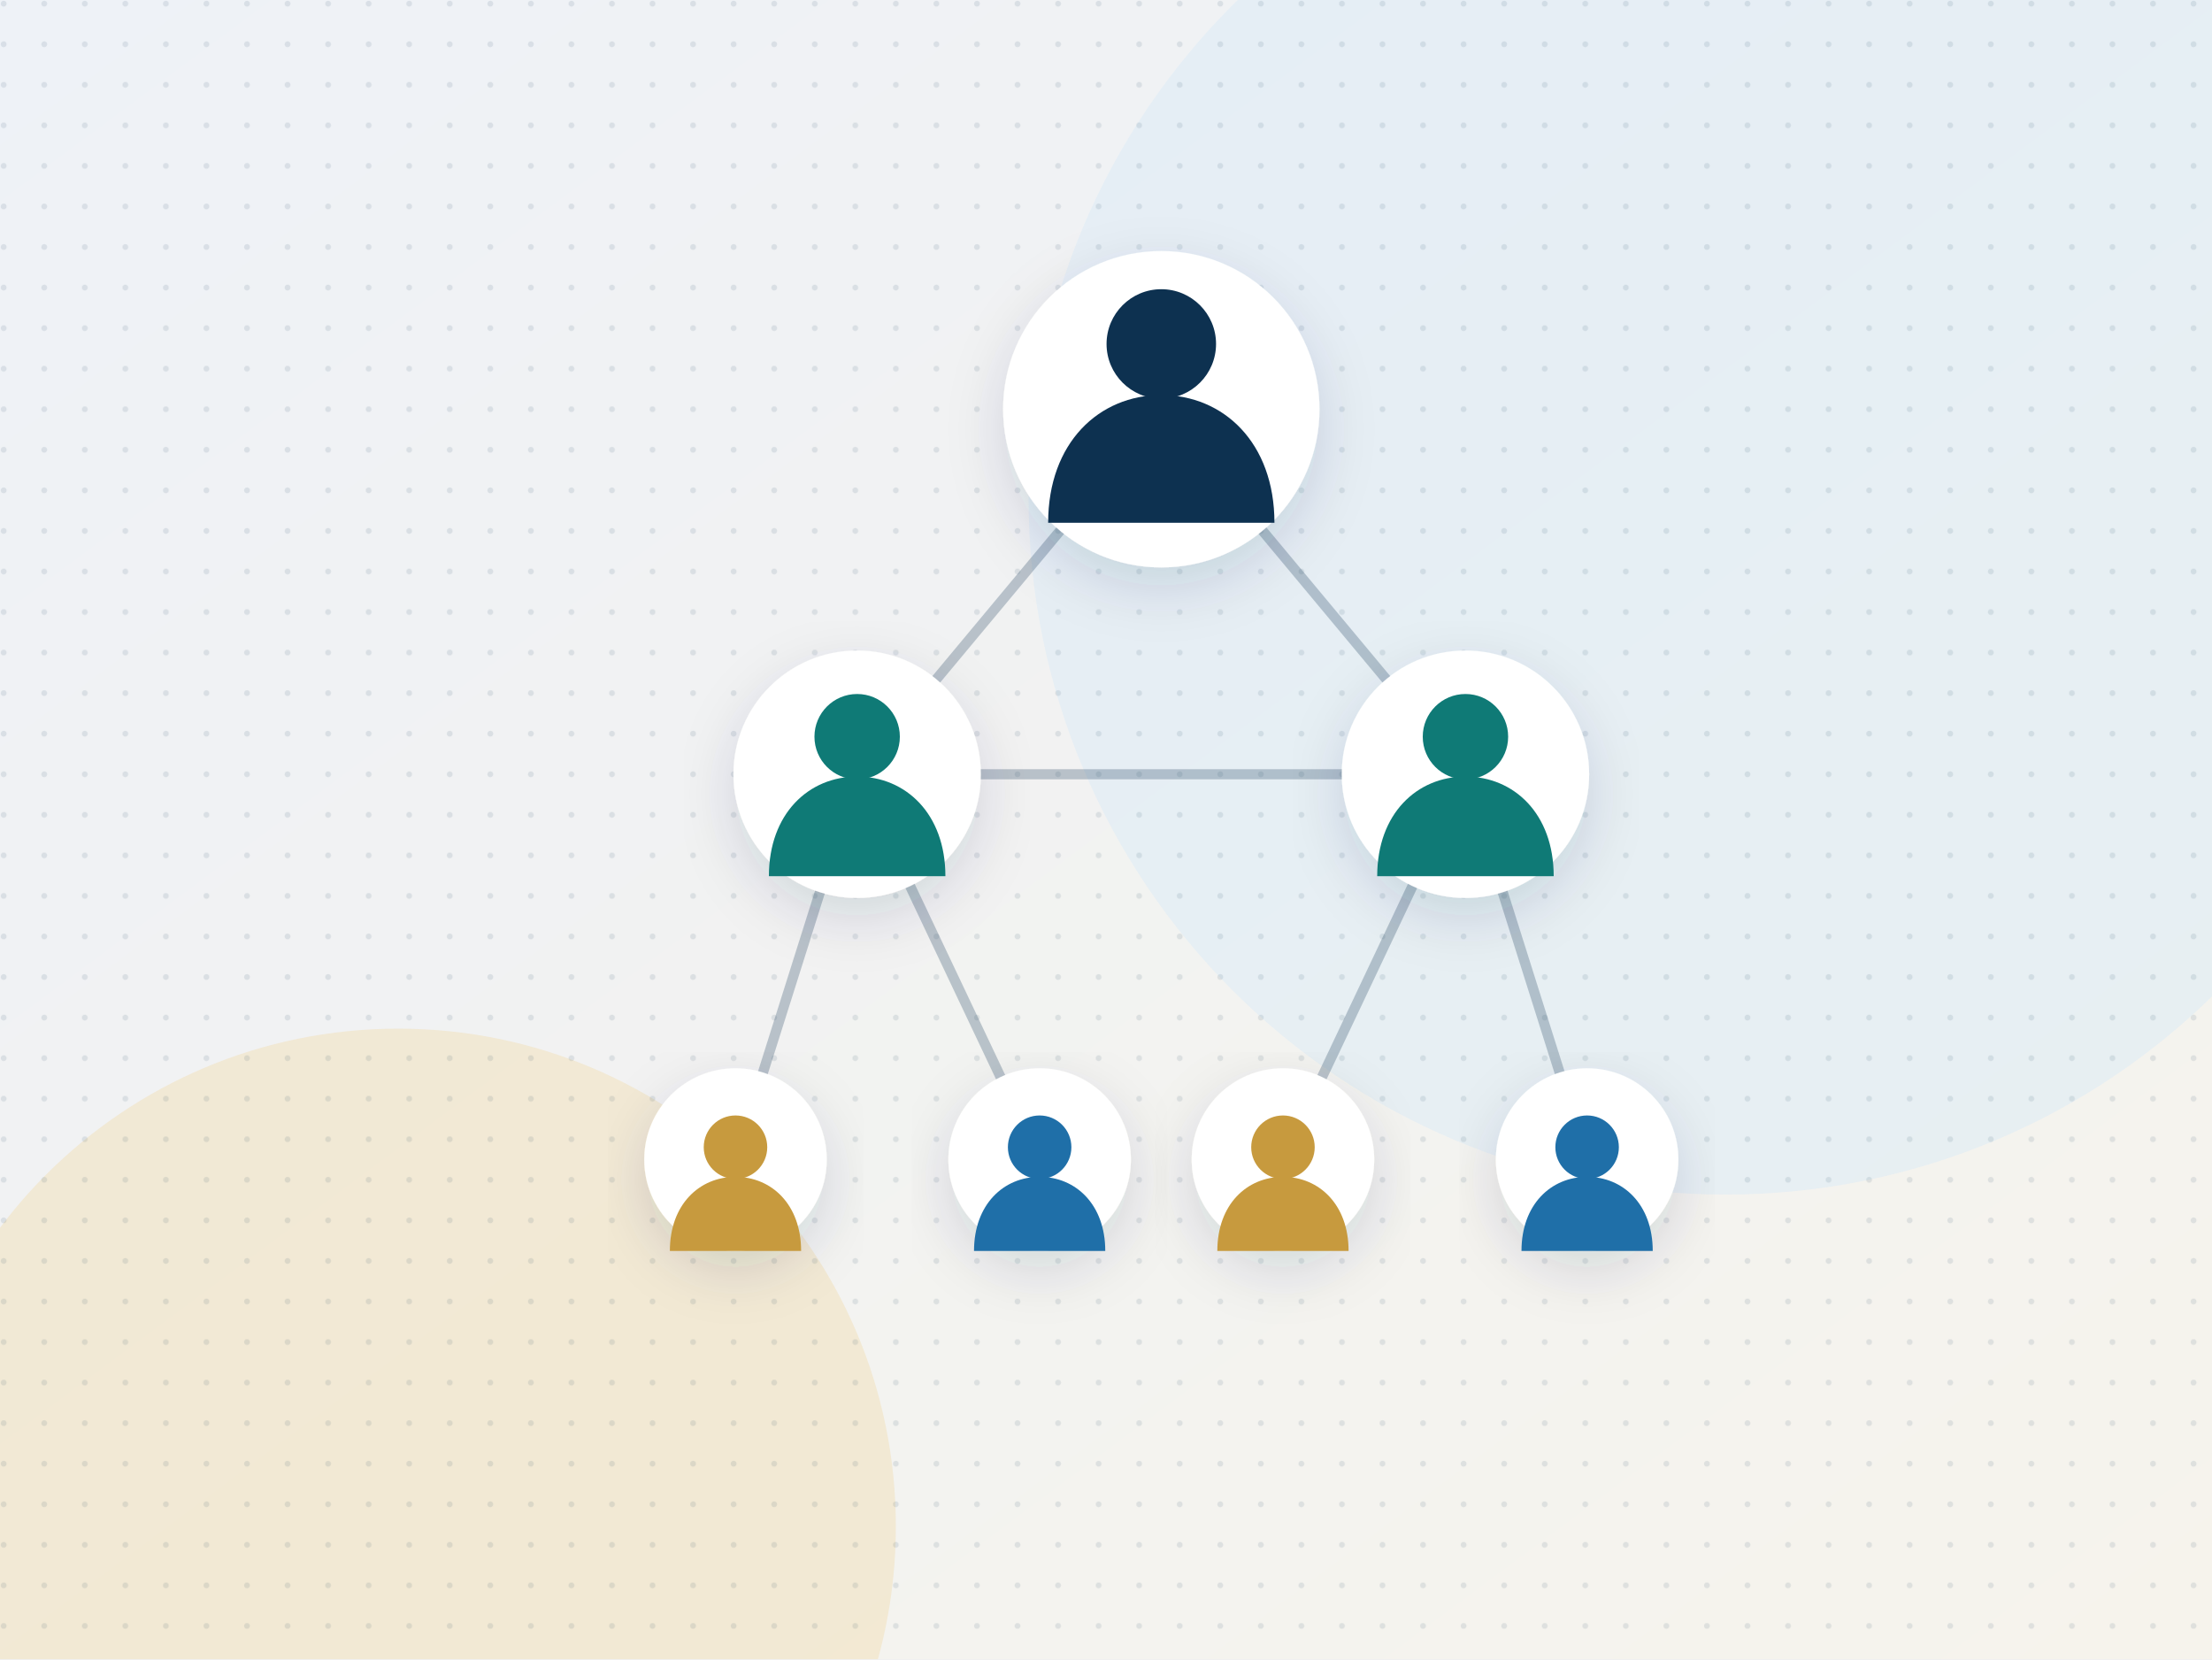
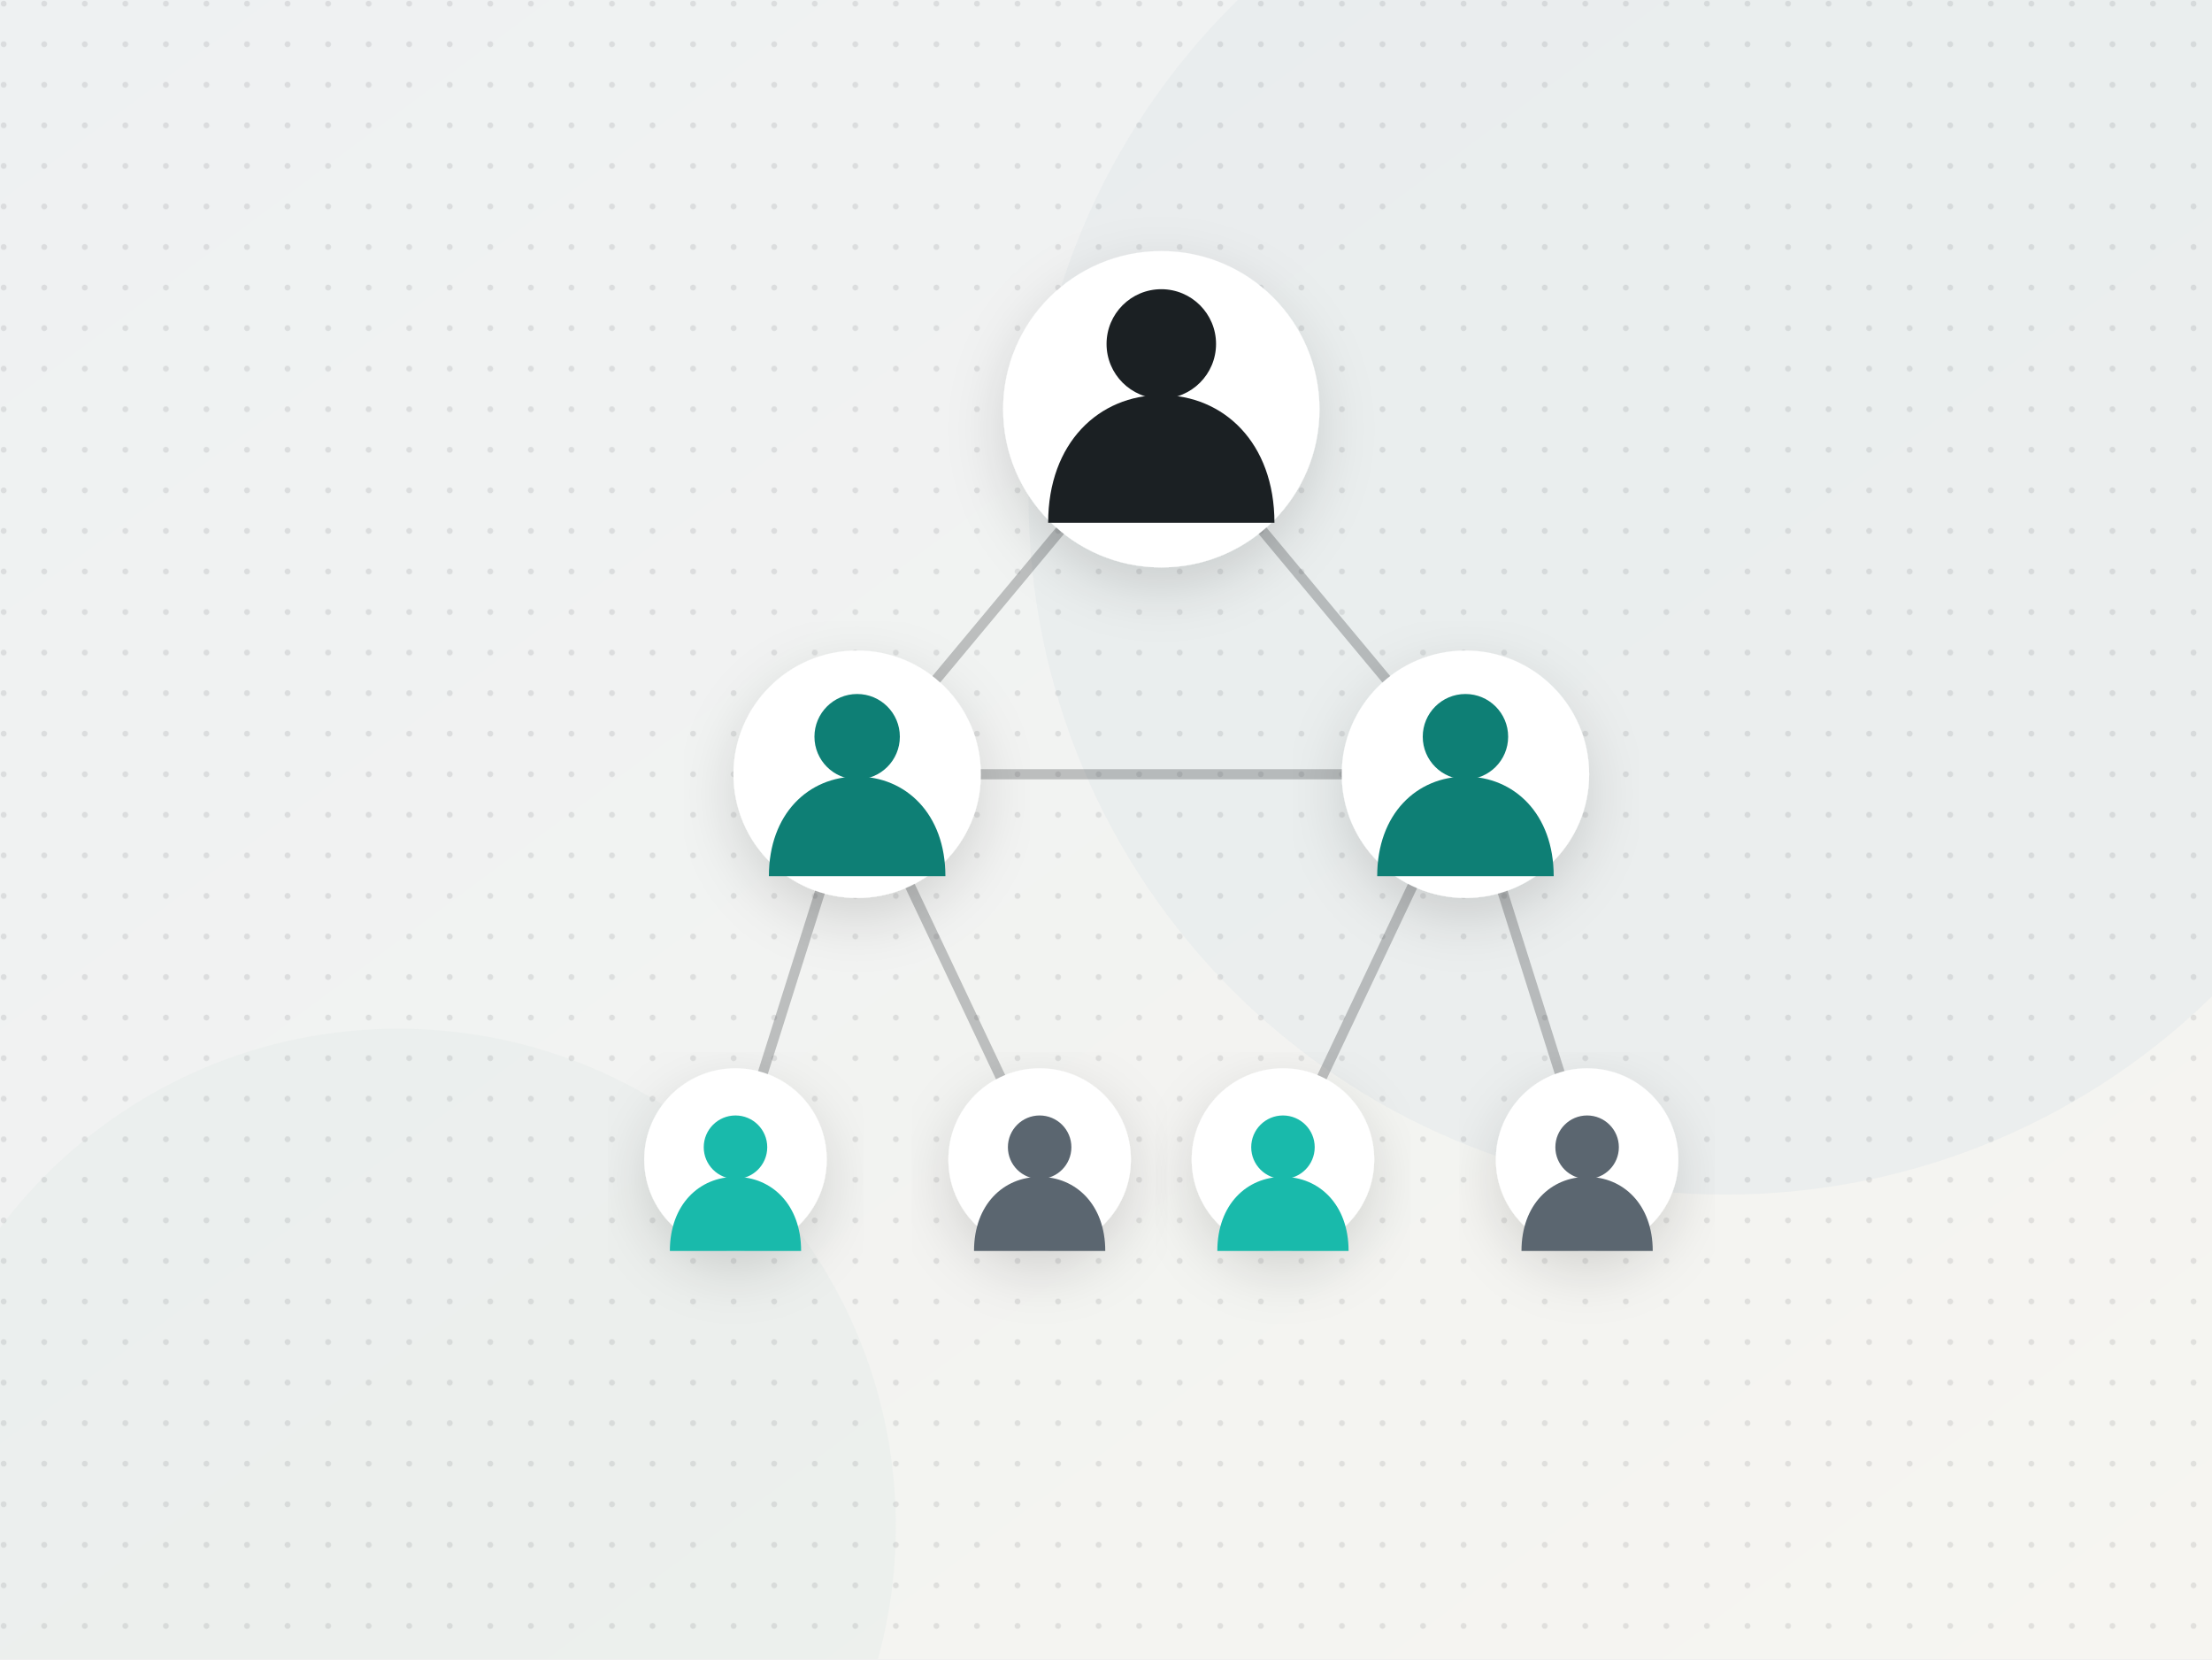
<svg xmlns="http://www.w3.org/2000/svg" viewBox="0 0 1200 900" preserveAspectRatio="xMidYMid slice" role="img">
  <defs>
    <linearGradient id="bg" x1="0" y1="0" x2="1" y2="1">
-       <stop offset="0" stop-color="#eef2f7" />
-       <stop offset="1" stop-color="#f6f3ec" />
+       <stop offset="0" stop-color="#eef1f2" />
+       <stop offset="1" stop-color="#f6f5f1" />
    </linearGradient>
    <linearGradient id="tg" x1="0" y1="0" x2="1" y2="1">
-       <stop offset="0" stop-color="#1b9a94" />
-       <stop offset="1" stop-color="#0f7a76" />
+       <stop offset="0" stop-color="#19baab" />
+       <stop offset="1" stop-color="#0e7f75" />
    </linearGradient>
    <linearGradient id="ng" x1="0" y1="0" x2="1" y2="1">
-       <stop offset="0" stop-color="#1d4a72" />
-       <stop offset="1" stop-color="#0d3150" />
+       <stop offset="0" stop-color="#30373b" />
+       <stop offset="1" stop-color="#1b2023" />
    </linearGradient>
    <linearGradient id="gg" x1="0" y1="0" x2="1" y2="1">
-       <stop offset="0" stop-color="#e2bd6c" />
-       <stop offset="1" stop-color="#c79a3e" />
+       <stop offset="0" stop-color="#6fd6cc" />
+       <stop offset="1" stop-color="#19baab" />
    </linearGradient>
    <pattern id="dots" width="22" height="22" patternUnits="userSpaceOnUse">
-       <circle cx="2" cy="2" r="1.6" fill="#0d3150" opacity=".14" />
+       <circle cx="2" cy="2" r="1.6" fill="#1b2023" opacity=".14" />
    </pattern>
    <filter id="sh" x="-20%" y="-20%" width="140%" height="160%">
-       <feDropShadow dx="0" dy="10" stdDeviation="14" flood-color="#0d3150" flood-opacity=".14" />
+       <feDropShadow dx="0" dy="10" stdDeviation="14" flood-color="#1b2023" flood-opacity=".14" />
    </filter>
  </defs>
  <rect width="1200" height="900" fill="url(#bg)" />
-   <circle cx="936" cy="270" r="378" fill="#dcebf6" opacity=".55" />
-   <circle cx="216" cy="828" r="270" fill="#f1dfb8" opacity=".5" />
+   <circle cx="936" cy="270" r="378" fill="#e4e9eb" opacity=".55" />
+   <circle cx="216" cy="828" r="270" fill="#e6ecea" opacity=".5" />
  <rect width="1200" height="900" fill="url(#dots)" opacity=".7" />
  <g transform="translate(300 90) scale(1.1)">
-     <line x1="300" y1="120" x2="150" y2="300" stroke="#0d3150" stroke-width="5" opacity=".25" />
-     <line x1="300" y1="120" x2="450" y2="300" stroke="#0d3150" stroke-width="5" opacity=".25" />
-     <line x1="150" y1="300" x2="90" y2="490" stroke="#0d3150" stroke-width="5" opacity=".25" />
-     <line x1="150" y1="300" x2="240" y2="490" stroke="#0d3150" stroke-width="5" opacity=".25" />
-     <line x1="450" y1="300" x2="360" y2="490" stroke="#0d3150" stroke-width="5" opacity=".25" />
-     <line x1="450" y1="300" x2="510" y2="490" stroke="#0d3150" stroke-width="5" opacity=".25" />
-     <line x1="150" y1="300" x2="450" y2="300" stroke="#0d3150" stroke-width="5" opacity=".25" />
+     <line x1="300" y1="120" x2="150" y2="300" stroke="#1b2023" stroke-width="5" opacity=".25" />
+     <line x1="300" y1="120" x2="450" y2="300" stroke="#1b2023" stroke-width="5" opacity=".25" />
+     <line x1="150" y1="300" x2="90" y2="490" stroke="#1b2023" stroke-width="5" opacity=".25" />
+     <line x1="150" y1="300" x2="240" y2="490" stroke="#1b2023" stroke-width="5" opacity=".25" />
+     <line x1="450" y1="300" x2="360" y2="490" stroke="#1b2023" stroke-width="5" opacity=".25" />
+     <line x1="450" y1="300" x2="510" y2="490" stroke="#1b2023" stroke-width="5" opacity=".25" />
+     <line x1="150" y1="300" x2="450" y2="300" stroke="#1b2023" stroke-width="5" opacity=".25" />
    <circle cx="300" cy="120" r="78" fill="#fff" filter="url(#sh)" />
    <g transform="translate(300 140.0) scale(0.9)">
-       <circle cx="0" cy="-58" r="30" fill="#0d3150" />
-       <path d="M-62 40c0-44 28-70 62-70s62 26 62 70z" fill="#0d3150" />
+       <circle cx="0" cy="-58" r="30" fill="#1b2023" />
+       <path d="M-62 40c0-44 28-70 62-70s62 26 62 70z" fill="#1b2023" />
    </g>
    <circle cx="150" cy="300" r="61" fill="#fff" filter="url(#sh)" />
    <g transform="translate(150 322.2) scale(0.702)">
-       <circle cx="0" cy="-58" r="30" fill="#0f7a76" />
-       <path d="M-62 40c0-44 28-70 62-70s62 26 62 70z" fill="#0f7a76" />
+       <circle cx="0" cy="-58" r="30" fill="#0e7f75" />
+       <path d="M-62 40c0-44 28-70 62-70s62 26 62 70z" fill="#0e7f75" />
    </g>
    <circle cx="450" cy="300" r="61" fill="#fff" filter="url(#sh)" />
    <g transform="translate(450 322.2) scale(0.702)">
-       <circle cx="0" cy="-58" r="30" fill="#0f7a76" />
-       <path d="M-62 40c0-44 28-70 62-70s62 26 62 70z" fill="#0f7a76" />
+       <circle cx="0" cy="-58" r="30" fill="#0e7f75" />
+       <path d="M-62 40c0-44 28-70 62-70s62 26 62 70z" fill="#0e7f75" />
    </g>
    <circle cx="90" cy="490" r="45" fill="#fff" filter="url(#sh)" />
    <g transform="translate(90 514.2) scale(0.522)">
-       <circle cx="0" cy="-58" r="30" fill="#c79a3e" />
-       <path d="M-62 40c0-44 28-70 62-70s62 26 62 70z" fill="#c79a3e" />
+       <circle cx="0" cy="-58" r="30" fill="#19baab" />
+       <path d="M-62 40c0-44 28-70 62-70s62 26 62 70z" fill="#19baab" />
    </g>
    <circle cx="240" cy="490" r="45" fill="#fff" filter="url(#sh)" />
    <g transform="translate(240 514.2) scale(0.522)">
-       <circle cx="0" cy="-58" r="30" fill="#1f6fa8" />
-       <path d="M-62 40c0-44 28-70 62-70s62 26 62 70z" fill="#1f6fa8" />
+       <circle cx="0" cy="-58" r="30" fill="#5b6670" />
+       <path d="M-62 40c0-44 28-70 62-70s62 26 62 70z" fill="#5b6670" />
    </g>
    <circle cx="360" cy="490" r="45" fill="#fff" filter="url(#sh)" />
    <g transform="translate(360 514.2) scale(0.522)">
-       <circle cx="0" cy="-58" r="30" fill="#c79a3e" />
-       <path d="M-62 40c0-44 28-70 62-70s62 26 62 70z" fill="#c79a3e" />
+       <circle cx="0" cy="-58" r="30" fill="#19baab" />
+       <path d="M-62 40c0-44 28-70 62-70s62 26 62 70z" fill="#19baab" />
    </g>
    <circle cx="510" cy="490" r="45" fill="#fff" filter="url(#sh)" />
    <g transform="translate(510 514.2) scale(0.522)">
-       <circle cx="0" cy="-58" r="30" fill="#1f6fa8" />
-       <path d="M-62 40c0-44 28-70 62-70s62 26 62 70z" fill="#1f6fa8" />
+       <circle cx="0" cy="-58" r="30" fill="#5b6670" />
+       <path d="M-62 40c0-44 28-70 62-70s62 26 62 70z" fill="#5b6670" />
    </g>
  </g>
</svg>
